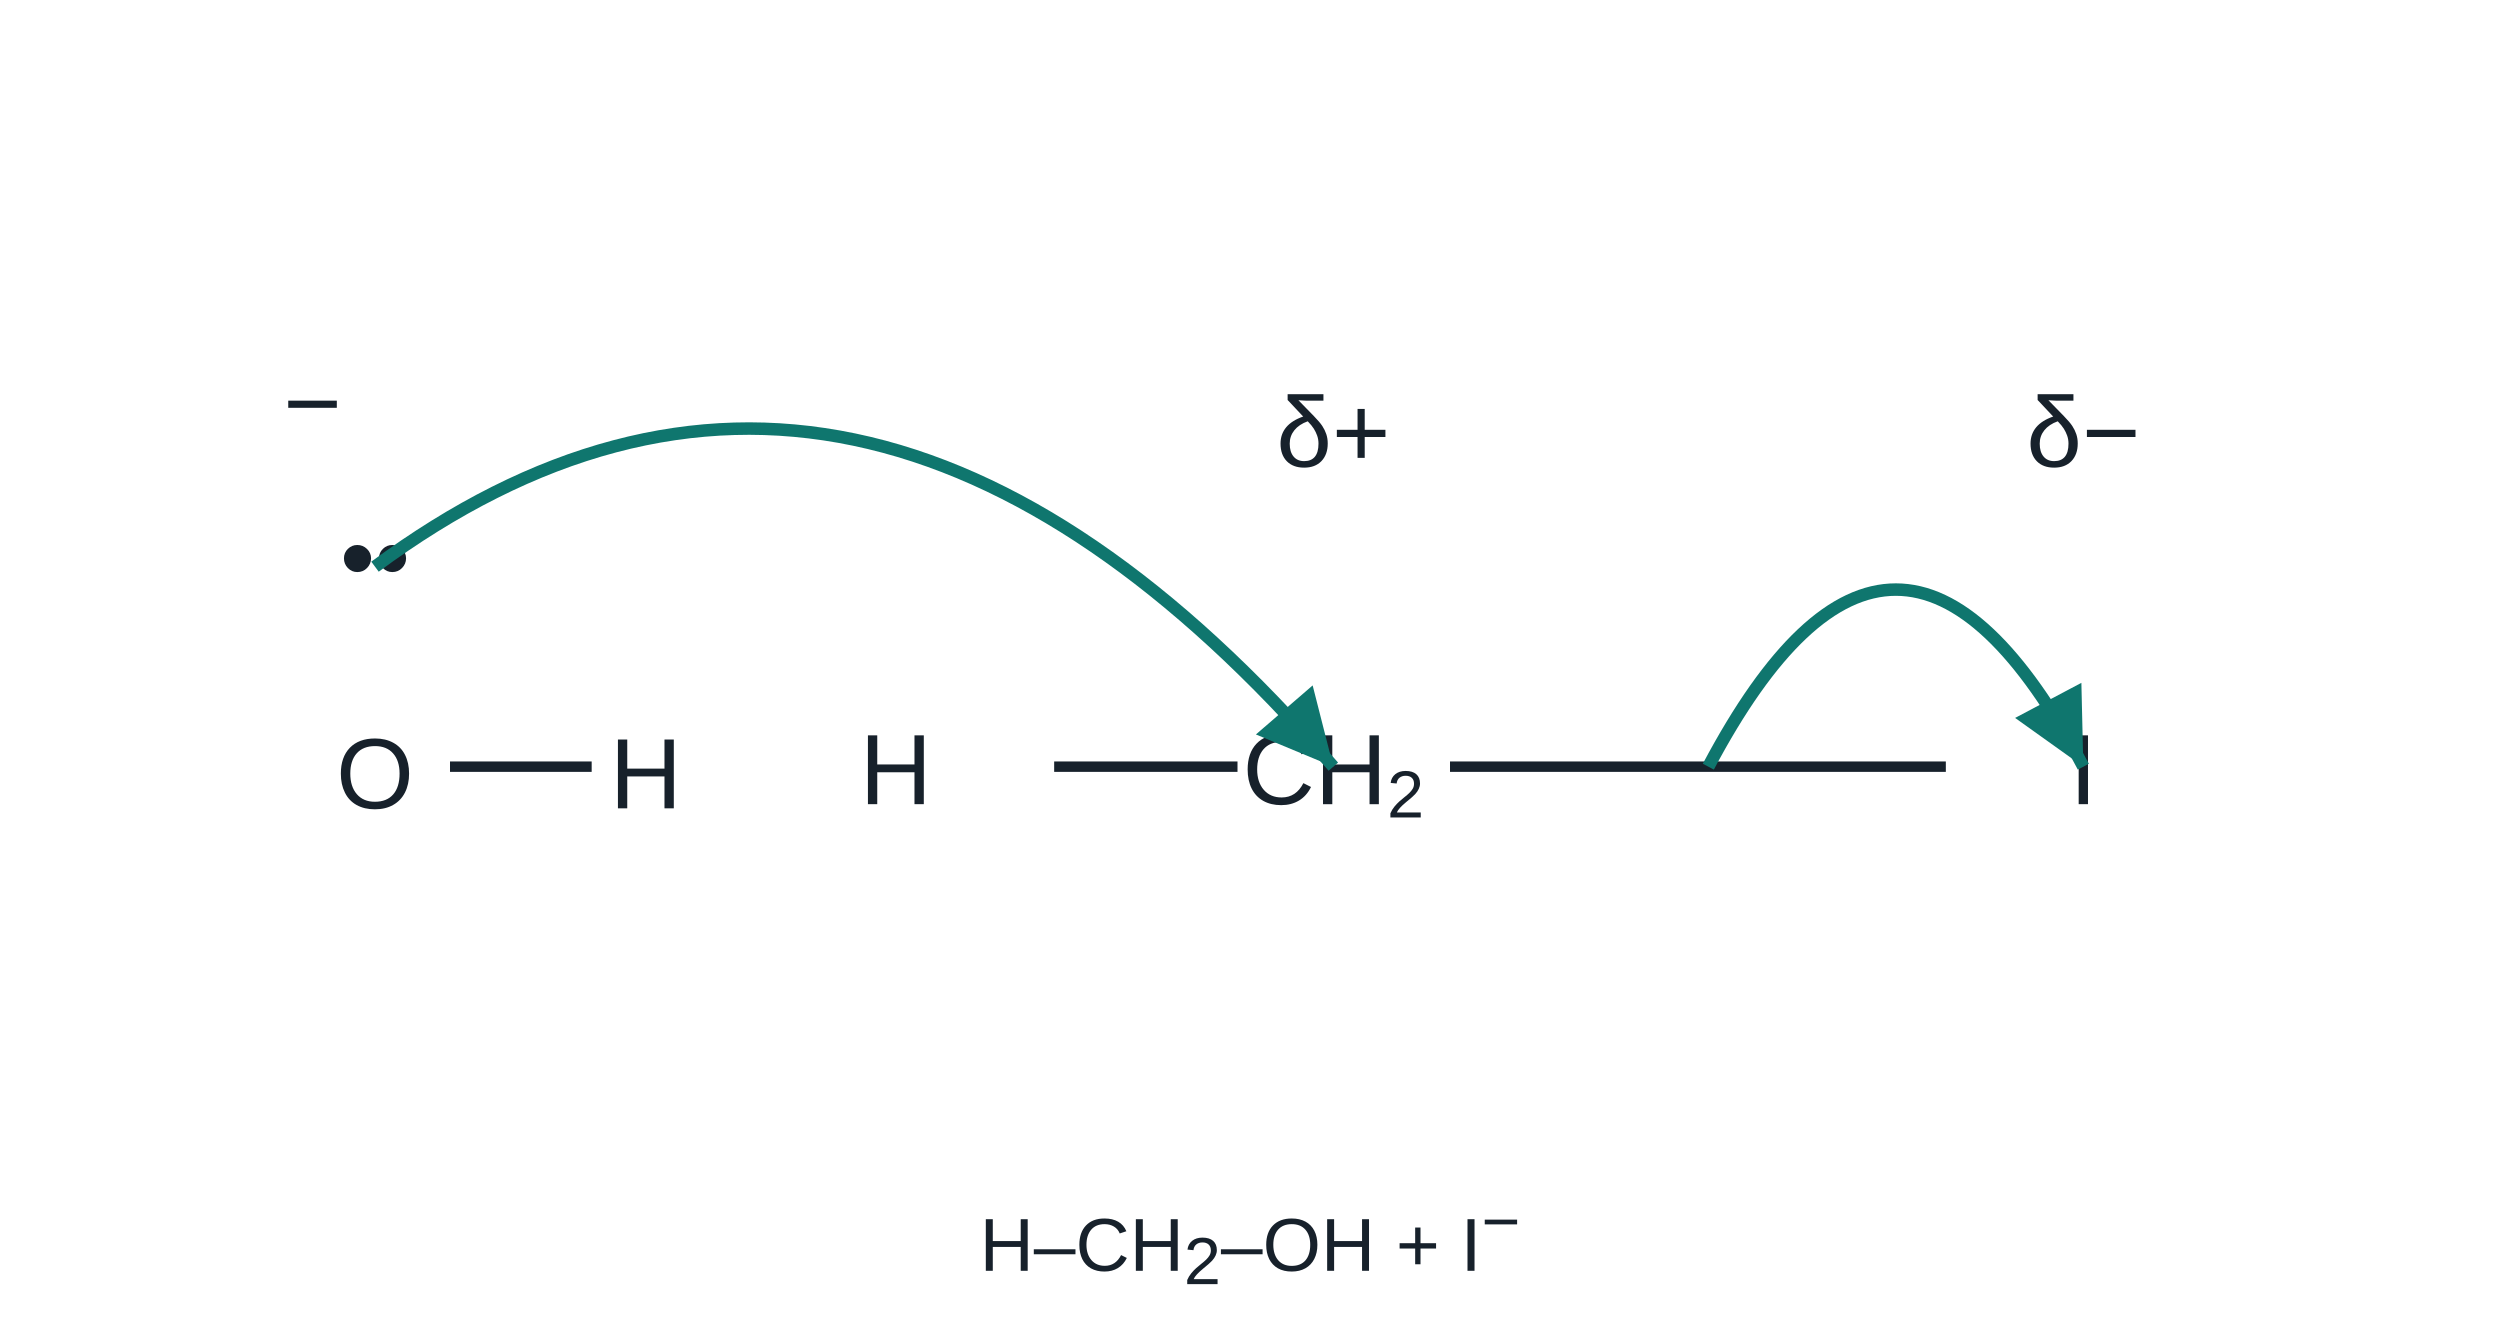
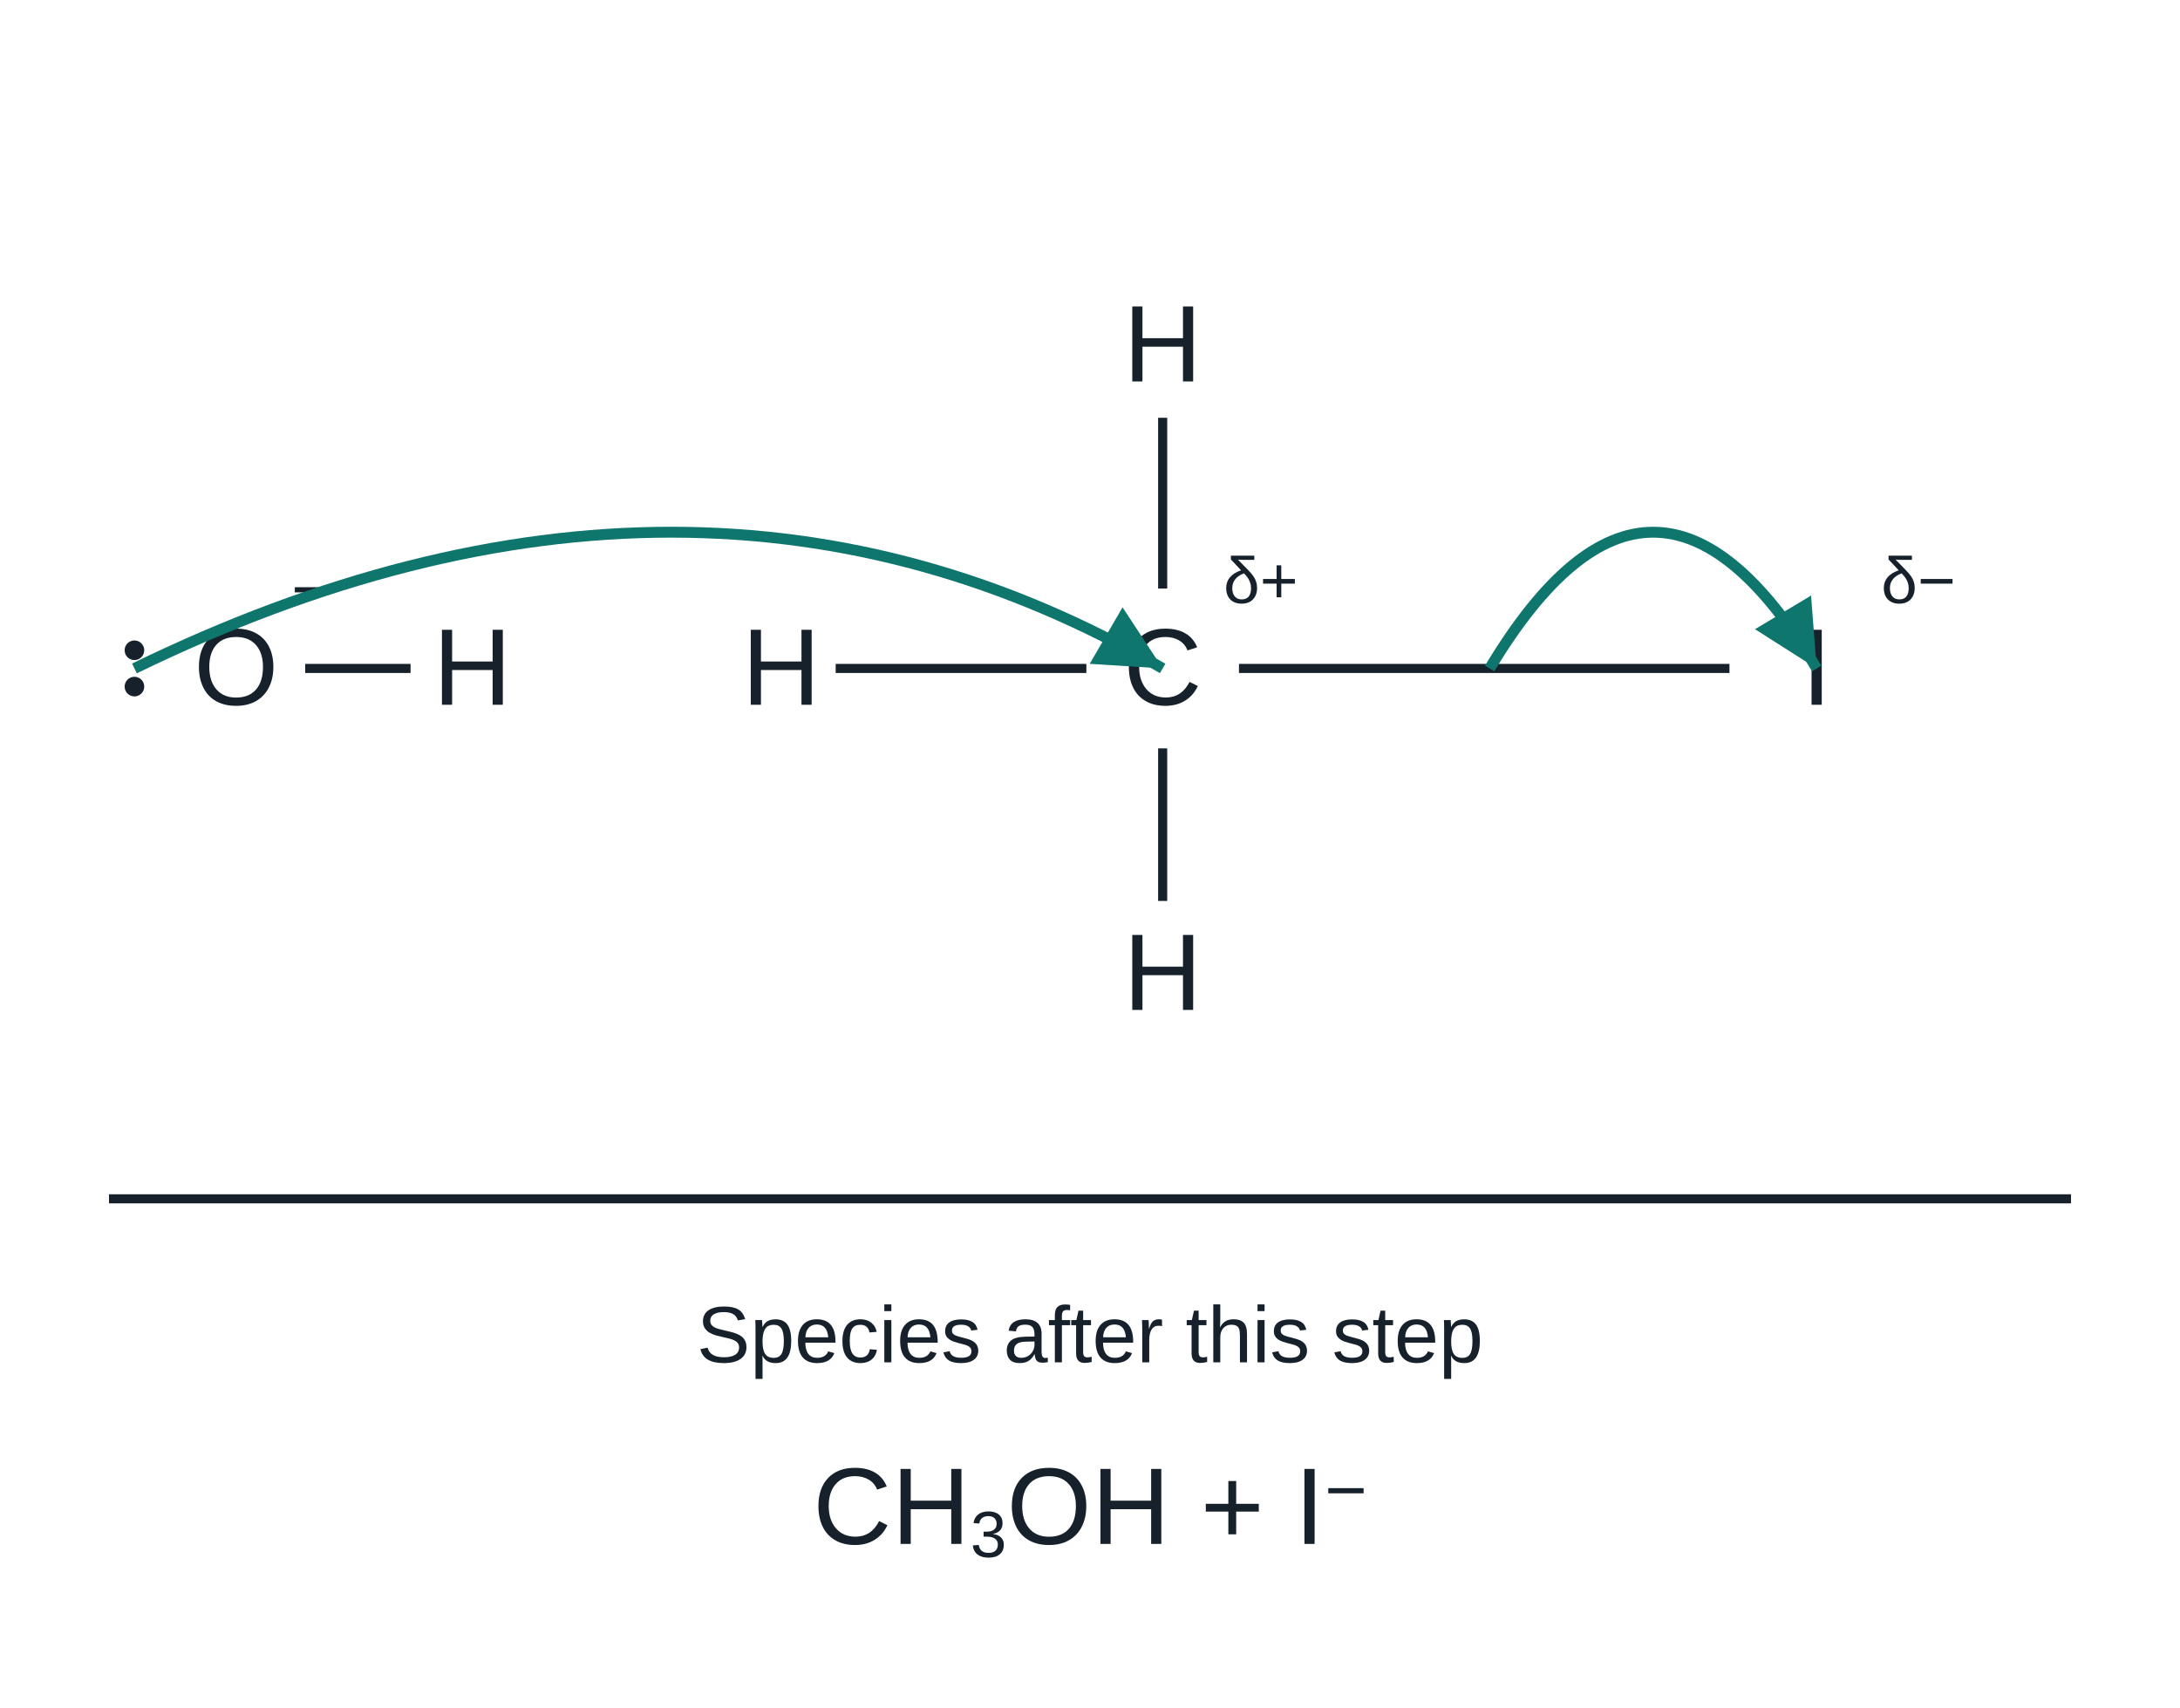
- <svg xmlns="http://www.w3.org/2000/svg" viewBox="0 0 600 320" role="img" aria-labelledby="title desc">
+ <svg xmlns="http://www.w3.org/2000/svg" viewBox="0 0 600 470" role="img" aria-labelledby="title desc">
  <defs>
-     <marker id="arrowhead" markerWidth="8" markerHeight="8" refX="6" refY="3" orient="auto" markerUnits="strokeWidth">
+     <marker id="arrowhead" markerWidth="8" markerHeight="8" refX="6" refY="3" orient="auto">
      <path d="M0,0 L6,3 L0,6 Z" fill="#0f766e" />
    </marker>
  </defs>
-   <style>text{font:24px Arial,sans-serif;fill:#17212b}line,path.bond{stroke:#17212b;stroke-width:2.5;fill:none}.small{font-size:18px}.curly{stroke:#0f766e;stroke-width:3;fill:none;marker-end:url(#arrowhead)}</style>
-   <text x="90" y="194" text-anchor="middle" class="">O</text>
-   <line x1="108" y1="184" x2="142" y2="184" />
-   <text x="155" y="194" text-anchor="middle" class="">H</text>
-   <text x="75" y="105" text-anchor="middle" class="">−</text>
-   <text x="90" y="142" text-anchor="middle" class="">••</text>
-   <text x="215" y="193" text-anchor="middle" class="">H</text>
-   <line x1="253" y1="184" x2="297" y2="184" />
-   <text x="320" y="193" text-anchor="middle" class="">CH<tspan baseline-shift="sub" font-size="16px">2</tspan>
-   </text>
-   <text x="320" y="112" text-anchor="middle" class="">δ+</text>
-   <line x1="348" y1="184" x2="467" y2="184" />
-   <text x="500" y="193" text-anchor="middle" class="">I</text>
-   <text x="500" y="112" text-anchor="middle" class="">δ−</text>
-   <path class="curly" d="M90,136 Q205.0,51 320,184" />
-   <path class="curly" d="M410,184 Q455.0,99 500,184" />
-   <text x="300" y="305" text-anchor="middle" class="small">H–CH<tspan baseline-shift="sub" font-size="16px">2</tspan>–OH + I<tspan baseline-shift="super" font-size="16px">−</tspan>
+   <style>text{font-family:Arial,sans-serif;fill:#17212b}line{stroke:#17212b;stroke-width:2.5}circle{fill:#17212b}.curly{stroke:#0f766e;stroke-width:3;fill:none;marker-end:url(#arrowhead)}</style>
+   <text x="65" y="194" text-anchor="middle" style="font-size:30px">O</text>
+   <line x1="84" y1="184" x2="113" y2="184" />
+   <text x="130" y="194" text-anchor="middle" style="font-size:30px">H</text>
+   <circle cx="37" cy="179" r="2.7" />
+   <circle cx="37" cy="189" r="2.7" />
+   <text x="86" y="169" text-anchor="middle" style="font-size:20px">−</text>
+   <text x="215" y="194" text-anchor="middle" style="font-size:30px">H</text>
+   <line x1="230" y1="184" x2="299" y2="184" />
+   <text x="320" y="194" text-anchor="middle" style="font-size:30px">C</text>
+   <line x1="320" y1="162" x2="320" y2="115" />
+   <text x="320" y="105" text-anchor="middle" style="font-size:30px">H</text>
+   <line x1="320" y1="206" x2="320" y2="248" />
+   <text x="320" y="278" text-anchor="middle" style="font-size:30px">H</text>
+   <line x1="341" y1="184" x2="476" y2="184" />
+   <text x="500" y="194" text-anchor="middle" style="font-size:30px">I</text>
+   <text x="347" y="166" text-anchor="middle" style="font-size:18px">δ+</text>
+   <text x="528" y="166" text-anchor="middle" style="font-size:18px">δ−</text>
+   <path class="curly" d="M37,184 Q191.0,109 320,184" />
+   <path class="curly" d="M410,184 Q455.0,109 500,184" />
+   <line x1="30" y1="330" x2="570" y2="330" />
+   <text x="300" y="375" text-anchor="middle" style="font-size:22px">Species after this step</text>
+   <text x="300" y="425" text-anchor="middle" style="font-size:30px">CH<tspan baseline-shift="sub" font-size="18px">3</tspan>OH + I<tspan baseline-shift="super" font-size="20px">−</tspan>
  </text>
</svg>
